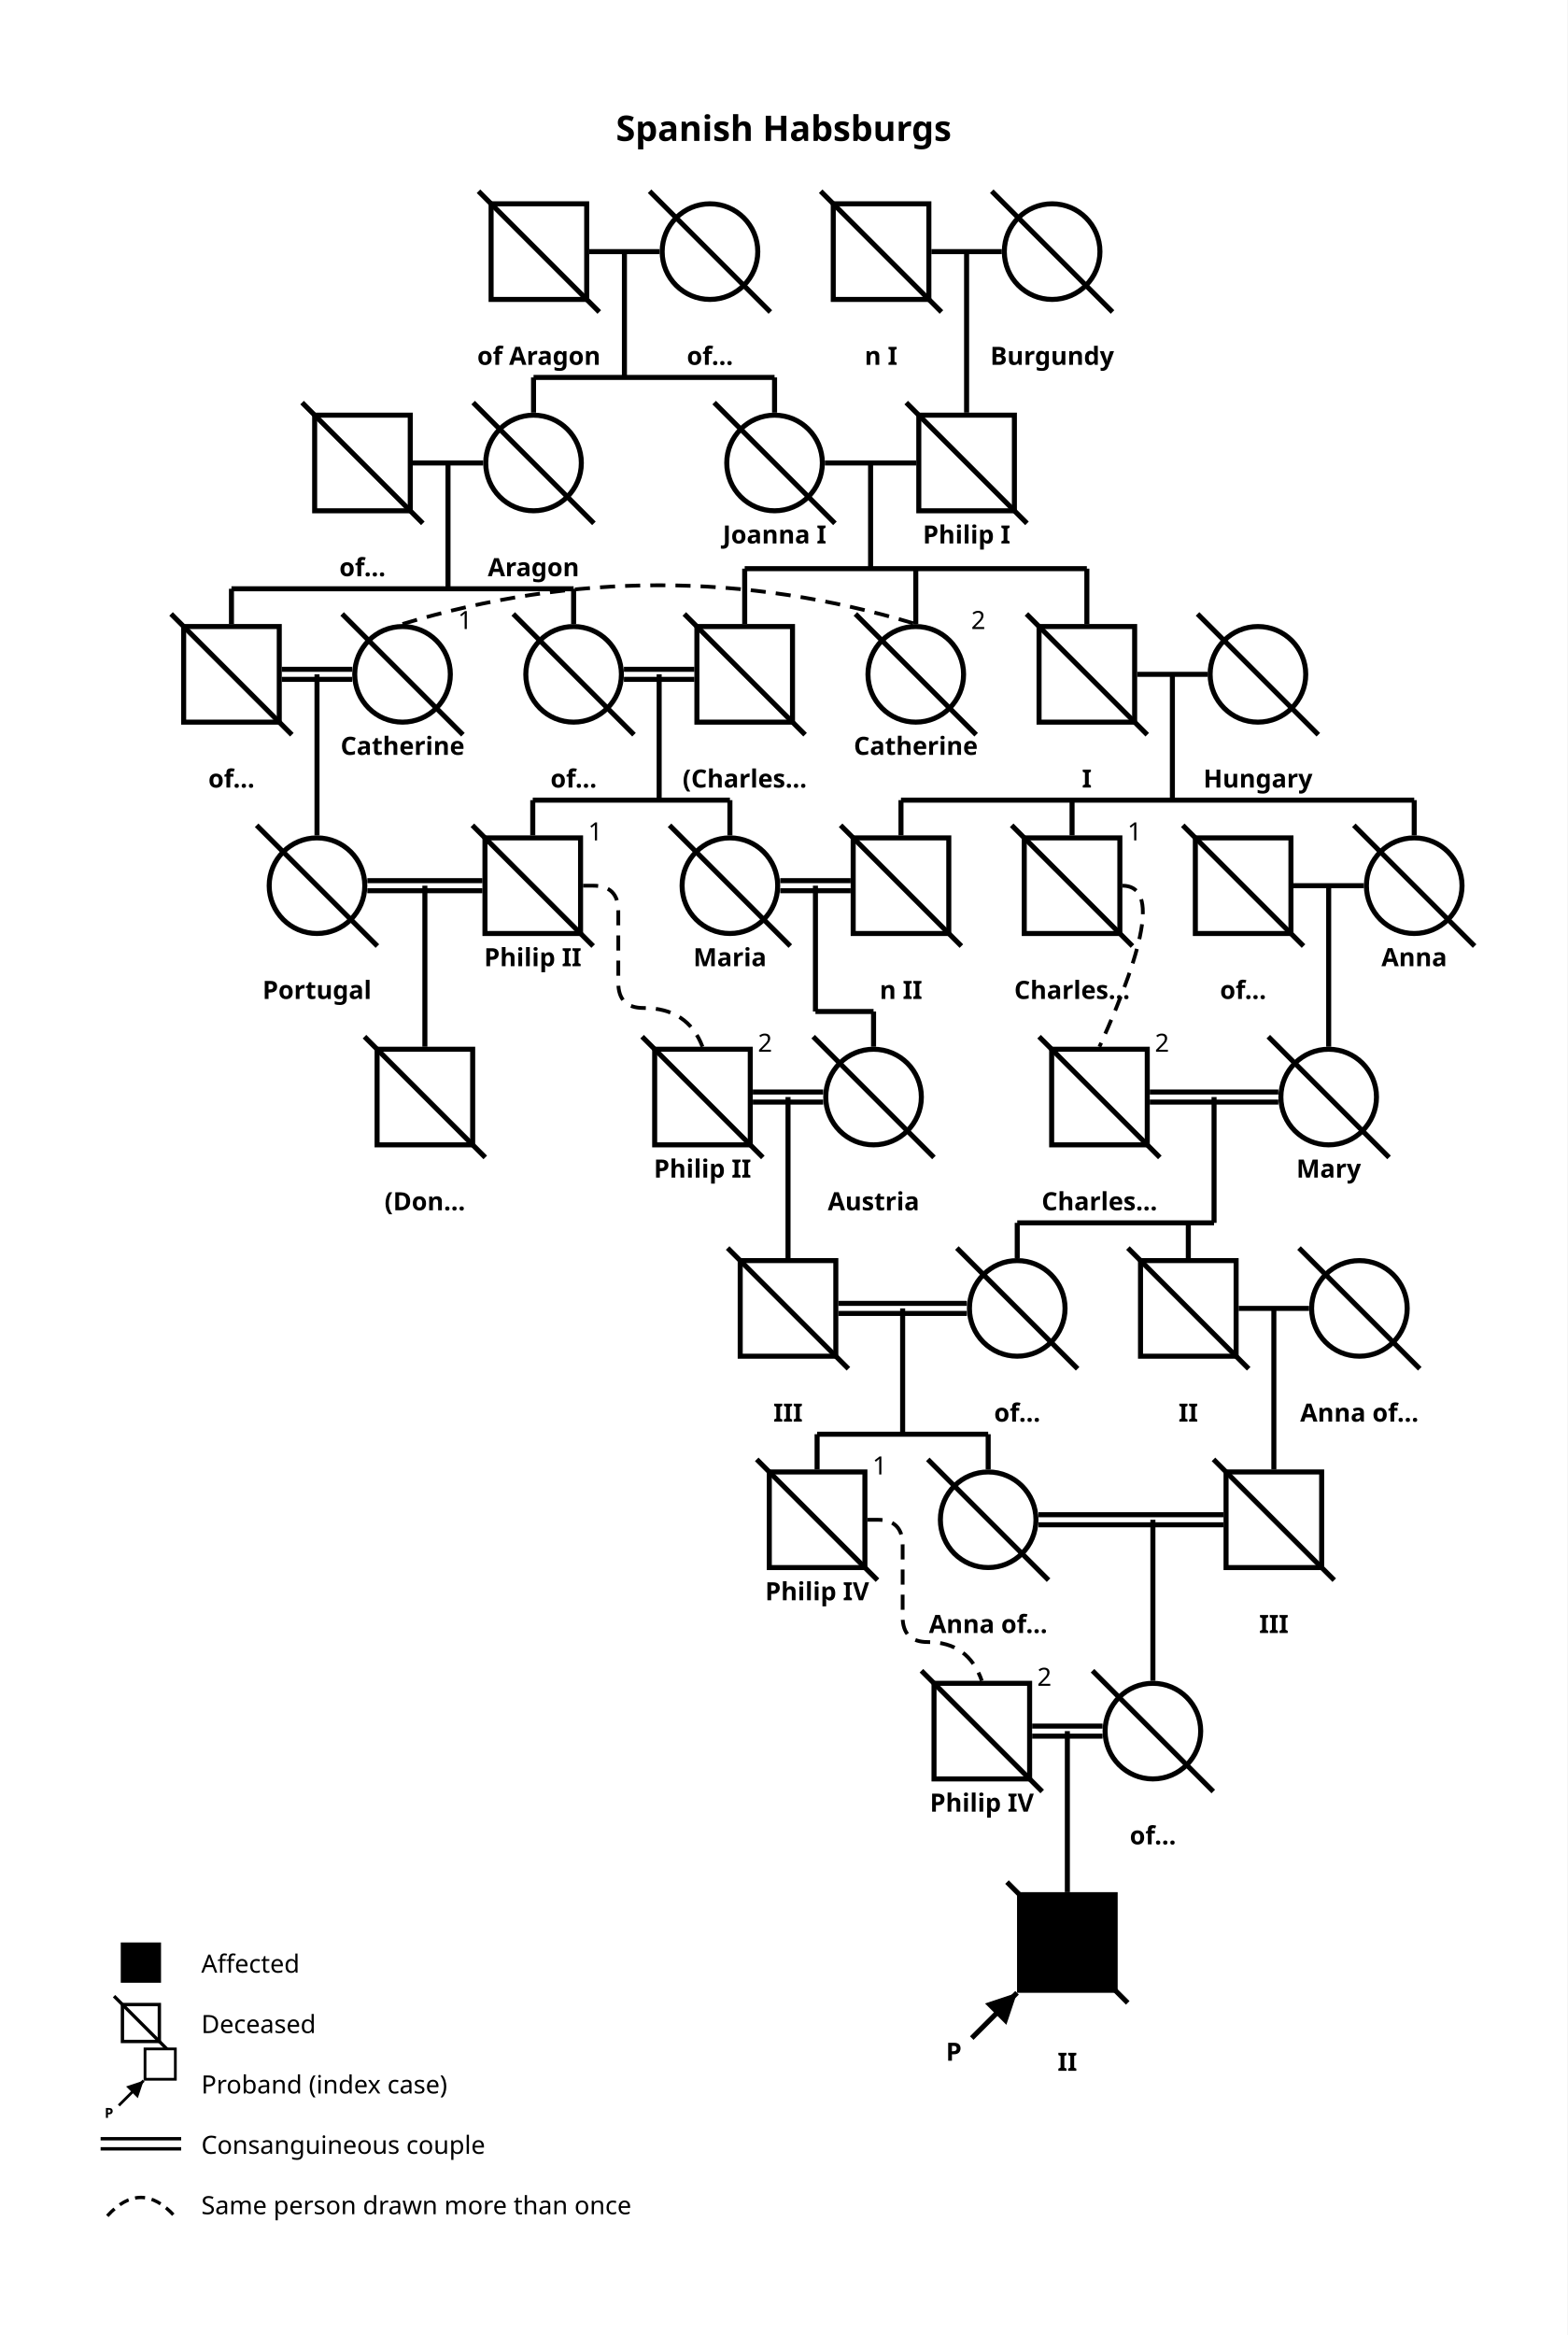
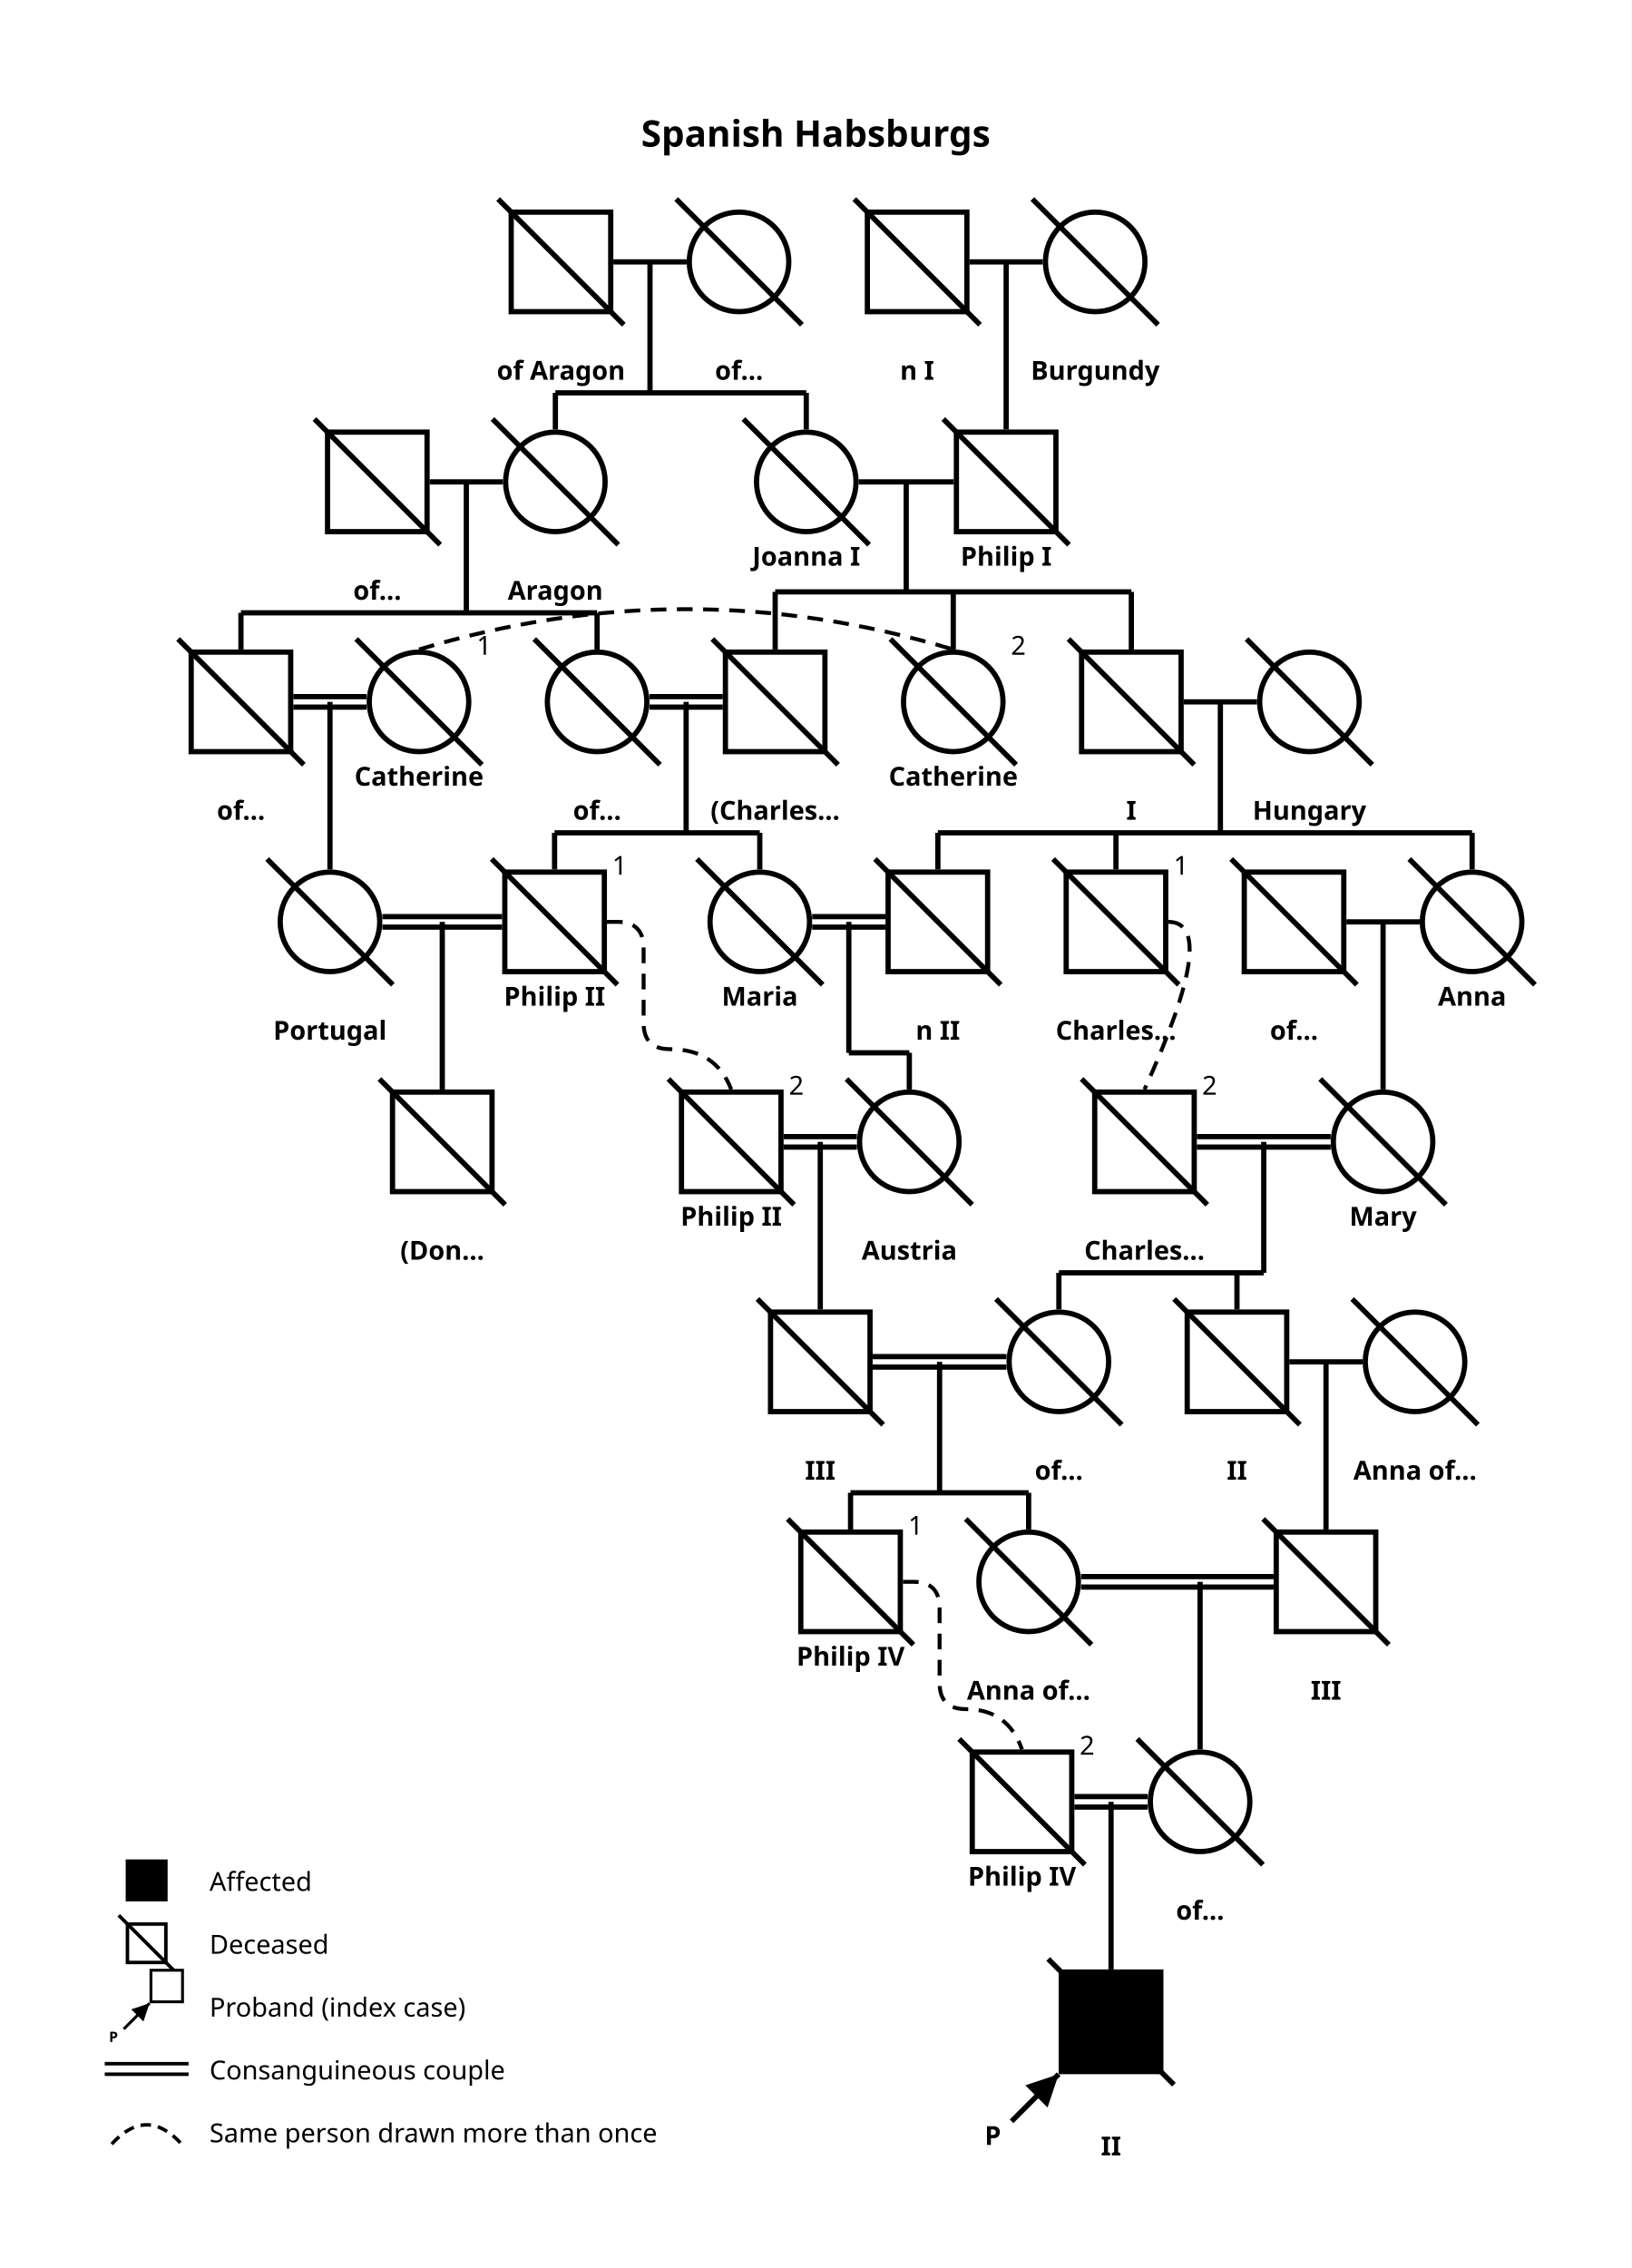
- <svg xmlns="http://www.w3.org/2000/svg" height="928" viewBox="0 0 623 928" width="623">
+ <svg xmlns="http://www.w3.org/2000/svg" height="866" viewBox="0 0 623 866" width="623">
  <defs>
    <marker id="proband-arrowhead" markerHeight="6" markerWidth="6" orient="auto" refX="6" refY="3">
      <path d="M 0 0 L 6 3 L 0 6 Z" fill="black" />
    </marker>
  </defs>
-   <rect fill="white" height="928" width="623" />
+   <rect fill="white" height="866" width="623" />
  <g class="chart-title">
    <text fill="black" font-family="sans-serif" font-size="14" font-weight="bold" style="user-select:none" text-anchor="middle" x="311.5" y="56">Spanish Habsburgs</text>
  </g>
  <g transform="translate(92 100)">
    <g class="couple-lines">
      <path d="M 142.2 0 L 170.2 0" fill="none" stroke="black" stroke-width="2" />
      <path d="M 278.2 0 L 306.2 0" fill="none" stroke="black" stroke-width="2" />
      <path d="M 72.07 84 L 100.07 84" fill="none" stroke="black" stroke-width="2" />
      <path d="M 235.87 84 L 272.2 84" fill="none" stroke="black" stroke-width="2" />
      <path d="M 20 166 L 48 166" fill="none" stroke="black" stroke-width="2" />
      <path d="M 20 170 L 48 170" fill="none" stroke="black" stroke-width="2" />
      <path d="M 156 166 L 184 166" fill="none" stroke="black" stroke-width="2" />
      <path d="M 156 170 L 184 170" fill="none" stroke="black" stroke-width="2" />
      <path d="M 360 168 L 388 168" fill="none" stroke="black" stroke-width="2" />
      <path d="M 54 250 L 99.76 250" fill="none" stroke="black" stroke-width="2" />
      <path d="M 54 254 L 99.76 254" fill="none" stroke="black" stroke-width="2" />
      <path d="M 218.12 250 L 246.12 250" fill="none" stroke="black" stroke-width="2" />
      <path d="M 218.12 254 L 246.12 254" fill="none" stroke="black" stroke-width="2" />
      <path d="M 422.12 252 L 450.12 252" fill="none" stroke="black" stroke-width="2" />
      <path d="M 207.22 334 L 235.22 334" fill="none" stroke="black" stroke-width="2" />
      <path d="M 207.22 338 L 235.22 338" fill="none" stroke="black" stroke-width="2" />
      <path d="M 365.01 334 L 416.12 334" fill="none" stroke="black" stroke-width="2" />
      <path d="M 365.01 338 L 416.12 338" fill="none" stroke="black" stroke-width="2" />
      <path d="M 241.22 418 L 292.33 418" fill="none" stroke="black" stroke-width="2" />
      <path d="M 241.22 422 L 292.33 422" fill="none" stroke="black" stroke-width="2" />
      <path d="M 400.33 420 L 428.33 420" fill="none" stroke="black" stroke-width="2" />
      <path d="M 320.78 502 L 394.33 502" fill="none" stroke="black" stroke-width="2" />
      <path d="M 320.78 506 L 394.33 506" fill="none" stroke="black" stroke-width="2" />
      <path d="M 318.25 586 L 346.25 586" fill="none" stroke="black" stroke-width="2" />
      <path d="M 318.25 590 L 346.25 590" fill="none" stroke="black" stroke-width="2" />
    </g>
    <g class="sibship-lines">
      <path d="M 156.2 0 L 156.2 50 M 120.07 50 L 215.87 50 M 120.07 50 L 120.07 64 M 215.87 50 L 215.87 64" fill="none" stroke="black" stroke-width="2" />
      <path d="M 292.2 0 L 292.2 42 M 292.2 42 L 292.2 42 M 292.2 42 L 292.2 64" fill="none" stroke="black" stroke-width="2" />
      <path d="M 86.07 84 L 86.07 134 M 0 134 L 136 134 M 0 134 L 0 148 M 136 134 L 136 148" fill="none" stroke="black" stroke-width="2" />
      <path d="M 254.04 84 L 254.04 126 M 204 126 L 340 126 M 204 126 L 204 148 M 272 126 L 272 148 M 340 126 L 340 148" fill="none" stroke="black" stroke-width="2" />
      <path d="M 34 168 L 34 210 M 34 210 L 34 210 M 34 210 L 34 232" fill="none" stroke="black" stroke-width="2" />
      <path d="M 170 168 L 170 218 M 119.76 218 L 198.12 218 M 119.76 218 L 119.76 232 M 198.12 218 L 198.12 232" fill="none" stroke="black" stroke-width="2" />
      <path d="M 374 168 L 374 218 M 266.12 218 L 470.12 218 M 266.12 218 L 266.12 232 M 334.12 218 L 334.12 232 M 470.12 218 L 470.12 232" fill="none" stroke="black" stroke-width="2" />
      <path d="M 76.88 252 L 76.88 294 M 76.88 294 L 76.88 294 M 76.88 294 L 76.88 316" fill="none" stroke="black" stroke-width="2" />
      <path d="M 232.12 252 L 232.12 302 M 232.12 302 L 255.22 302 M 255.22 302 L 255.22 316" fill="none" stroke="black" stroke-width="2" />
      <path d="M 436.12 252 L 436.12 294 M 436.12 294 L 436.12 294 M 436.12 294 L 436.12 316" fill="none" stroke="black" stroke-width="2" />
      <path d="M 221.22 336 L 221.22 378 M 221.22 378 L 221.22 378 M 221.22 378 L 221.22 400" fill="none" stroke="black" stroke-width="2" />
      <path d="M 390.56 336 L 390.56 386 M 312.33 386 L 390.56 386 M 312.33 386 L 312.33 400 M 380.33 386 L 380.33 400" fill="none" stroke="black" stroke-width="2" />
      <path d="M 266.78 420 L 266.78 470 M 232.78 470 L 300.78 470 M 232.78 470 L 232.78 484 M 300.78 470 L 300.78 484" fill="none" stroke="black" stroke-width="2" />
      <path d="M 414.33 420 L 414.33 462 M 414.33 462 L 414.33 462 M 414.33 462 L 414.33 484" fill="none" stroke="black" stroke-width="2" />
      <path d="M 366.25 504 L 366.25 546 M 366.25 546 L 366.25 546 M 366.25 546 L 366.25 568" fill="none" stroke="black" stroke-width="2" />
      <path d="M 332.25 588 L 332.25 630 M 332.25 630 L 332.25 630 M 332.25 630 L 332.25 652" fill="none" stroke="black" stroke-width="2" />
    </g>
    <g class="duplicate-arcs">
      <path d="M 68 148 Q 170 117.2 272 148" fill="none" stroke="black" stroke-dasharray="6 4" stroke-width="1.5" />
      <path d="M 139.76 252 L 143.76 252 Q 153.76 252 153.76 262 L 153.76 290.6 Q 153.76 300.6 163.76 300.6 L 163.76 300.6 Q 181.36 300.6 187.22 316" fill="none" stroke="black" stroke-dasharray="6 4" stroke-width="1.5" />
      <path d="M 354.12 252 Q 374.12 252 345.01 316" fill="none" stroke="black" stroke-dasharray="6 4" stroke-width="1.5" />
      <path d="M 252.78 504 L 256.78 504 Q 266.78 504 266.78 514 L 266.78 542.6 Q 266.78 552.6 276.78 552.6 L 276.78 552.6 Q 292.88 552.6 298.25 568" fill="none" stroke="black" stroke-dasharray="6 4" stroke-width="1.5" />
    </g>
    <g class="symbols">
      <g transform="translate(122.2 0)">
        <g transform="translate(-20 -20)">
          <g>
            <g>
              <rect fill="white" height="38" stroke="black" stroke-width="2" width="38" x="1" y="1" />
            </g>
          </g>
          <line stroke="black" stroke-width="2" x1="-4" x2="44" y1="-4" y2="44" />
        </g>
      </g>
      <g transform="translate(190.2 0)">
        <g transform="translate(-20 -20)">
          <g>
            <g>
              <circle cx="20" cy="20" fill="white" r="19" stroke="black" stroke-width="2" />
            </g>
          </g>
          <line stroke="black" stroke-width="2" x1="-4" x2="44" y1="-4" y2="44" />
        </g>
      </g>
      <g transform="translate(258.2 0)">
        <g transform="translate(-20 -20)">
          <g>
            <g>
              <rect fill="white" height="38" stroke="black" stroke-width="2" width="38" x="1" y="1" />
            </g>
          </g>
          <line stroke="black" stroke-width="2" x1="-4" x2="44" y1="-4" y2="44" />
        </g>
      </g>
      <g transform="translate(326.2 0)">
        <g transform="translate(-20 -20)">
          <g>
            <g>
              <circle cx="20" cy="20" fill="white" r="19" stroke="black" stroke-width="2" />
            </g>
          </g>
          <line stroke="black" stroke-width="2" x1="-4" x2="44" y1="-4" y2="44" />
        </g>
      </g>
      <g transform="translate(52.07 84)">
        <g transform="translate(-20 -20)">
          <g>
            <g>
              <rect fill="white" height="38" stroke="black" stroke-width="2" width="38" x="1" y="1" />
            </g>
          </g>
          <line stroke="black" stroke-width="2" x1="-4" x2="44" y1="-4" y2="44" />
        </g>
      </g>
      <g transform="translate(120.07 84)">
        <g transform="translate(-20 -20)">
          <g>
            <g>
              <circle cx="20" cy="20" fill="white" r="19" stroke="black" stroke-width="2" />
            </g>
          </g>
          <line stroke="black" stroke-width="2" x1="-4" x2="44" y1="-4" y2="44" />
        </g>
      </g>
      <g transform="translate(215.87 84)">
        <g transform="translate(-20 -20)">
          <g>
            <g>
              <circle cx="20" cy="20" fill="white" r="19" stroke="black" stroke-width="2" />
            </g>
          </g>
          <line stroke="black" stroke-width="2" x1="-4" x2="44" y1="-4" y2="44" />
        </g>
      </g>
      <g transform="translate(292.2 84)">
        <g transform="translate(-20 -20)">
          <g>
            <g>
              <rect fill="white" height="38" stroke="black" stroke-width="2" width="38" x="1" y="1" />
            </g>
          </g>
          <line stroke="black" stroke-width="2" x1="-4" x2="44" y1="-4" y2="44" />
        </g>
      </g>
      <g transform="translate(0 168)">
        <g transform="translate(-20 -20)">
          <g>
            <g>
              <rect fill="white" height="38" stroke="black" stroke-width="2" width="38" x="1" y="1" />
            </g>
          </g>
          <line stroke="black" stroke-width="2" x1="-4" x2="44" y1="-4" y2="44" />
        </g>
      </g>
      <g transform="translate(68 168)">
        <g transform="translate(-20 -20)">
          <g>
            <g>
              <circle cx="20" cy="20" fill="white" r="19" stroke="black" stroke-width="2" />
            </g>
          </g>
          <line stroke="black" stroke-width="2" x1="-4" x2="44" y1="-4" y2="44" />
          <text data-copy-number="1" fill="black" font-family="sans-serif" font-size="10" style="pointer-events:none;user-select:none" x="42" y="2">1</text>
        </g>
      </g>
      <g transform="translate(136 168)">
        <g transform="translate(-20 -20)">
          <g>
            <g>
              <circle cx="20" cy="20" fill="white" r="19" stroke="black" stroke-width="2" />
            </g>
          </g>
          <line stroke="black" stroke-width="2" x1="-4" x2="44" y1="-4" y2="44" />
        </g>
      </g>
      <g transform="translate(204 168)">
        <g transform="translate(-20 -20)">
          <g>
            <g>
              <rect fill="white" height="38" stroke="black" stroke-width="2" width="38" x="1" y="1" />
            </g>
          </g>
          <line stroke="black" stroke-width="2" x1="-4" x2="44" y1="-4" y2="44" />
        </g>
      </g>
      <g transform="translate(272 168)">
        <g transform="translate(-20 -20)">
          <g>
            <g>
              <circle cx="20" cy="20" fill="white" r="19" stroke="black" stroke-width="2" />
            </g>
          </g>
          <line stroke="black" stroke-width="2" x1="-4" x2="44" y1="-4" y2="44" />
          <text data-copy-number="2" fill="black" font-family="sans-serif" font-size="10" style="pointer-events:none;user-select:none" x="42" y="2">2</text>
        </g>
      </g>
      <g transform="translate(340 168)">
        <g transform="translate(-20 -20)">
          <g>
            <g>
              <rect fill="white" height="38" stroke="black" stroke-width="2" width="38" x="1" y="1" />
            </g>
          </g>
          <line stroke="black" stroke-width="2" x1="-4" x2="44" y1="-4" y2="44" />
        </g>
      </g>
      <g transform="translate(408 168)">
        <g transform="translate(-20 -20)">
          <g>
            <g>
              <circle cx="20" cy="20" fill="white" r="19" stroke="black" stroke-width="2" />
            </g>
          </g>
          <line stroke="black" stroke-width="2" x1="-4" x2="44" y1="-4" y2="44" />
        </g>
      </g>
      <g transform="translate(34 252)">
        <g transform="translate(-20 -20)">
          <g>
            <g>
              <circle cx="20" cy="20" fill="white" r="19" stroke="black" stroke-width="2" />
            </g>
          </g>
          <line stroke="black" stroke-width="2" x1="-4" x2="44" y1="-4" y2="44" />
        </g>
      </g>
      <g transform="translate(119.76 252)">
        <g transform="translate(-20 -20)">
          <g>
            <g>
              <rect fill="white" height="38" stroke="black" stroke-width="2" width="38" x="1" y="1" />
            </g>
          </g>
          <line stroke="black" stroke-width="2" x1="-4" x2="44" y1="-4" y2="44" />
          <text data-copy-number="1" fill="black" font-family="sans-serif" font-size="10" style="pointer-events:none;user-select:none" x="42" y="2">1</text>
        </g>
      </g>
      <g transform="translate(198.12 252)">
        <g transform="translate(-20 -20)">
          <g>
            <g>
              <circle cx="20" cy="20" fill="white" r="19" stroke="black" stroke-width="2" />
            </g>
          </g>
          <line stroke="black" stroke-width="2" x1="-4" x2="44" y1="-4" y2="44" />
        </g>
      </g>
      <g transform="translate(266.12 252)">
        <g transform="translate(-20 -20)">
          <g>
            <g>
              <rect fill="white" height="38" stroke="black" stroke-width="2" width="38" x="1" y="1" />
            </g>
          </g>
          <line stroke="black" stroke-width="2" x1="-4" x2="44" y1="-4" y2="44" />
        </g>
      </g>
      <g transform="translate(334.12 252)">
        <g transform="translate(-20 -20)">
          <g>
            <g>
              <rect fill="white" height="38" stroke="black" stroke-width="2" width="38" x="1" y="1" />
            </g>
          </g>
          <line stroke="black" stroke-width="2" x1="-4" x2="44" y1="-4" y2="44" />
          <text data-copy-number="1" fill="black" font-family="sans-serif" font-size="10" style="pointer-events:none;user-select:none" x="42" y="2">1</text>
        </g>
      </g>
      <g transform="translate(402.12 252)">
        <g transform="translate(-20 -20)">
          <g>
            <g>
              <rect fill="white" height="38" stroke="black" stroke-width="2" width="38" x="1" y="1" />
            </g>
          </g>
          <line stroke="black" stroke-width="2" x1="-4" x2="44" y1="-4" y2="44" />
        </g>
      </g>
      <g transform="translate(470.12 252)">
        <g transform="translate(-20 -20)">
          <g>
            <g>
              <circle cx="20" cy="20" fill="white" r="19" stroke="black" stroke-width="2" />
            </g>
          </g>
          <line stroke="black" stroke-width="2" x1="-4" x2="44" y1="-4" y2="44" />
        </g>
      </g>
      <g transform="translate(76.88 336)">
        <g transform="translate(-20 -20)">
          <g>
            <g>
              <rect fill="white" height="38" stroke="black" stroke-width="2" width="38" x="1" y="1" />
            </g>
          </g>
          <line stroke="black" stroke-width="2" x1="-4" x2="44" y1="-4" y2="44" />
        </g>
      </g>
      <g transform="translate(187.22 336)">
        <g transform="translate(-20 -20)">
          <g>
            <g>
              <rect fill="white" height="38" stroke="black" stroke-width="2" width="38" x="1" y="1" />
            </g>
          </g>
          <line stroke="black" stroke-width="2" x1="-4" x2="44" y1="-4" y2="44" />
          <text data-copy-number="2" fill="black" font-family="sans-serif" font-size="10" style="pointer-events:none;user-select:none" x="42" y="2">2</text>
        </g>
      </g>
      <g transform="translate(255.22 336)">
        <g transform="translate(-20 -20)">
          <g>
            <g>
              <circle cx="20" cy="20" fill="white" r="19" stroke="black" stroke-width="2" />
            </g>
          </g>
          <line stroke="black" stroke-width="2" x1="-4" x2="44" y1="-4" y2="44" />
        </g>
      </g>
      <g transform="translate(345.01 336)">
        <g transform="translate(-20 -20)">
          <g>
            <g>
              <rect fill="white" height="38" stroke="black" stroke-width="2" width="38" x="1" y="1" />
            </g>
          </g>
          <line stroke="black" stroke-width="2" x1="-4" x2="44" y1="-4" y2="44" />
          <text data-copy-number="2" fill="black" font-family="sans-serif" font-size="10" style="pointer-events:none;user-select:none" x="42" y="2">2</text>
        </g>
      </g>
      <g transform="translate(436.12 336)">
        <g transform="translate(-20 -20)">
          <g>
            <g>
              <circle cx="20" cy="20" fill="white" r="19" stroke="black" stroke-width="2" />
            </g>
          </g>
          <line stroke="black" stroke-width="2" x1="-4" x2="44" y1="-4" y2="44" />
        </g>
      </g>
      <g transform="translate(221.22 420)">
        <g transform="translate(-20 -20)">
          <g>
            <g>
              <rect fill="white" height="38" stroke="black" stroke-width="2" width="38" x="1" y="1" />
            </g>
          </g>
          <line stroke="black" stroke-width="2" x1="-4" x2="44" y1="-4" y2="44" />
        </g>
      </g>
      <g transform="translate(312.33 420)">
        <g transform="translate(-20 -20)">
          <g>
            <g>
              <circle cx="20" cy="20" fill="white" r="19" stroke="black" stroke-width="2" />
            </g>
          </g>
          <line stroke="black" stroke-width="2" x1="-4" x2="44" y1="-4" y2="44" />
        </g>
      </g>
      <g transform="translate(380.33 420)">
        <g transform="translate(-20 -20)">
          <g>
            <g>
              <rect fill="white" height="38" stroke="black" stroke-width="2" width="38" x="1" y="1" />
            </g>
          </g>
          <line stroke="black" stroke-width="2" x1="-4" x2="44" y1="-4" y2="44" />
        </g>
      </g>
      <g transform="translate(448.33 420)">
        <g transform="translate(-20 -20)">
          <g>
            <g>
              <circle cx="20" cy="20" fill="white" r="19" stroke="black" stroke-width="2" />
            </g>
          </g>
          <line stroke="black" stroke-width="2" x1="-4" x2="44" y1="-4" y2="44" />
        </g>
      </g>
      <g transform="translate(232.78 504)">
        <g transform="translate(-20 -20)">
          <g>
            <g>
              <rect fill="white" height="38" stroke="black" stroke-width="2" width="38" x="1" y="1" />
            </g>
          </g>
          <line stroke="black" stroke-width="2" x1="-4" x2="44" y1="-4" y2="44" />
          <text data-copy-number="1" fill="black" font-family="sans-serif" font-size="10" style="pointer-events:none;user-select:none" x="42" y="2">1</text>
        </g>
      </g>
      <g transform="translate(300.78 504)">
        <g transform="translate(-20 -20)">
          <g>
            <g>
              <circle cx="20" cy="20" fill="white" r="19" stroke="black" stroke-width="2" />
            </g>
          </g>
          <line stroke="black" stroke-width="2" x1="-4" x2="44" y1="-4" y2="44" />
        </g>
      </g>
      <g transform="translate(414.33 504)">
        <g transform="translate(-20 -20)">
          <g>
            <g>
              <rect fill="white" height="38" stroke="black" stroke-width="2" width="38" x="1" y="1" />
            </g>
          </g>
          <line stroke="black" stroke-width="2" x1="-4" x2="44" y1="-4" y2="44" />
        </g>
      </g>
      <g transform="translate(298.25 588)">
        <g transform="translate(-20 -20)">
          <g>
            <g>
              <rect fill="white" height="38" stroke="black" stroke-width="2" width="38" x="1" y="1" />
            </g>
          </g>
          <line stroke="black" stroke-width="2" x1="-4" x2="44" y1="-4" y2="44" />
          <text data-copy-number="2" fill="black" font-family="sans-serif" font-size="10" style="pointer-events:none;user-select:none" x="42" y="2">2</text>
        </g>
      </g>
      <g transform="translate(366.25 588)">
        <g transform="translate(-20 -20)">
          <g>
            <g>
              <circle cx="20" cy="20" fill="white" r="19" stroke="black" stroke-width="2" />
            </g>
          </g>
          <line stroke="black" stroke-width="2" x1="-4" x2="44" y1="-4" y2="44" />
        </g>
      </g>
      <g transform="translate(332.25 672)">
        <g transform="translate(-20 -20)">
          <g>
            <g>
              <rect fill="black" height="38" stroke="black" stroke-width="2" width="38" x="1" y="1" />
            </g>
          </g>
          <line stroke="black" stroke-width="2" x1="-4" x2="44" y1="-4" y2="44" />
          <g data-arrow="proband">
            <line marker-end="url(#proband-arrowhead)" stroke="black" stroke-width="2" x1="-18" x2="0" y1="58" y2="40" />
            <rect fill="white" height="10" width="8.5" x="-30" y="58" />
            <text data-proband-letter="true" fill="black" font-family="sans-serif" font-size="10" font-weight="bold" style="user-select:none" text-anchor="end" x="-22" y="67">P</text>
          </g>
        </g>
      </g>
    </g>
    <g class="labels">
      <g transform="translate(102.2 -20)">
        <g style="user-select:none" transform="translate(20 20)">
          <g data-name-label="true" pointer-events="none">
            <text fill="black" font-family="sans-serif" font-size="10" font-weight="bold" text-anchor="middle" x="0" y="32" />
            <text fill="black" font-family="sans-serif" font-size="10" font-weight="bold" text-anchor="middle" x="0" y="45">of Aragon</text>
          </g>
        </g>
      </g>
      <g transform="translate(170.2 -20)">
        <g style="user-select:none" transform="translate(20 20)">
          <g data-name-label="true" pointer-events="none">
            <text fill="black" font-family="sans-serif" font-size="10" font-weight="bold" text-anchor="middle" x="0" y="32" />
            <text fill="black" font-family="sans-serif" font-size="10" font-weight="bold" text-anchor="middle" x="0" y="45">of…</text>
          </g>
        </g>
      </g>
      <g transform="translate(238.2 -20)">
        <g style="user-select:none" transform="translate(20 20)">
          <g data-name-label="true" pointer-events="none">
            <text fill="black" font-family="sans-serif" font-size="10" font-weight="bold" text-anchor="middle" x="0" y="32" />
            <text fill="black" font-family="sans-serif" font-size="10" font-weight="bold" text-anchor="middle" x="0" y="45">n I</text>
          </g>
        </g>
      </g>
      <g transform="translate(306.2 -20)">
        <g style="user-select:none" transform="translate(20 20)">
          <g data-name-label="true" pointer-events="none">
            <text fill="black" font-family="sans-serif" font-size="10" font-weight="bold" text-anchor="middle" x="0" y="32" />
            <text fill="black" font-family="sans-serif" font-size="10" font-weight="bold" text-anchor="middle" x="0" y="45">Burgundy</text>
          </g>
        </g>
      </g>
      <g transform="translate(32.07 64)">
        <g style="user-select:none" transform="translate(20 20)">
          <g data-name-label="true" pointer-events="none">
            <text fill="black" font-family="sans-serif" font-size="10" font-weight="bold" text-anchor="middle" x="0" y="32" />
            <text fill="black" font-family="sans-serif" font-size="10" font-weight="bold" text-anchor="middle" x="0" y="45">of…</text>
          </g>
        </g>
      </g>
      <g transform="translate(100.07 64)">
        <g style="user-select:none" transform="translate(20 20)">
          <g data-name-label="true" pointer-events="none">
            <text fill="black" font-family="sans-serif" font-size="10" font-weight="bold" text-anchor="middle" x="0" y="32" />
            <text fill="black" font-family="sans-serif" font-size="10" font-weight="bold" text-anchor="middle" x="0" y="45">Aragon</text>
          </g>
        </g>
      </g>
      <g transform="translate(195.87 64)">
        <g style="user-select:none" transform="translate(20 20)">
          <g data-name-label="true" pointer-events="none">
            <text fill="black" font-family="sans-serif" font-size="10" font-weight="bold" text-anchor="middle" x="0" y="32">Joanna I</text>
          </g>
        </g>
      </g>
      <g transform="translate(272.2 64)">
        <g style="user-select:none" transform="translate(20 20)">
          <g data-name-label="true" pointer-events="none">
            <text fill="black" font-family="sans-serif" font-size="10" font-weight="bold" text-anchor="middle" x="0" y="32">Philip I</text>
          </g>
        </g>
      </g>
      <g transform="translate(-20 148)">
        <g style="user-select:none" transform="translate(20 20)">
          <g data-name-label="true" pointer-events="none">
            <text fill="black" font-family="sans-serif" font-size="10" font-weight="bold" text-anchor="middle" x="0" y="32" />
            <text fill="black" font-family="sans-serif" font-size="10" font-weight="bold" text-anchor="middle" x="0" y="45">of…</text>
          </g>
        </g>
      </g>
      <g transform="translate(48 148)">
        <g style="user-select:none" transform="translate(20 20)">
          <g data-name-label="true" pointer-events="none">
            <text fill="black" font-family="sans-serif" font-size="10" font-weight="bold" text-anchor="middle" x="0" y="32">Catherine</text>
          </g>
        </g>
      </g>
      <g transform="translate(116 148)">
        <g style="user-select:none" transform="translate(20 20)">
          <g data-name-label="true" pointer-events="none">
            <text fill="black" font-family="sans-serif" font-size="10" font-weight="bold" text-anchor="middle" x="0" y="32" />
            <text fill="black" font-family="sans-serif" font-size="10" font-weight="bold" text-anchor="middle" x="0" y="45">of…</text>
          </g>
        </g>
      </g>
      <g transform="translate(184 148)">
        <g style="user-select:none" transform="translate(20 20)">
          <g data-name-label="true" pointer-events="none">
            <text fill="black" font-family="sans-serif" font-size="10" font-weight="bold" text-anchor="middle" x="0" y="32" />
            <text fill="black" font-family="sans-serif" font-size="10" font-weight="bold" text-anchor="middle" x="0" y="45">(Charles…</text>
          </g>
        </g>
      </g>
      <g transform="translate(252 148)">
        <g style="user-select:none" transform="translate(20 20)">
          <g data-name-label="true" pointer-events="none">
            <text fill="black" font-family="sans-serif" font-size="10" font-weight="bold" text-anchor="middle" x="0" y="32">Catherine</text>
          </g>
        </g>
      </g>
      <g transform="translate(320 148)">
        <g style="user-select:none" transform="translate(20 20)">
          <g data-name-label="true" pointer-events="none">
            <text fill="black" font-family="sans-serif" font-size="10" font-weight="bold" text-anchor="middle" x="0" y="32" />
            <text fill="black" font-family="sans-serif" font-size="10" font-weight="bold" text-anchor="middle" x="0" y="45">I</text>
          </g>
        </g>
      </g>
      <g transform="translate(388 148)">
        <g style="user-select:none" transform="translate(20 20)">
          <g data-name-label="true" pointer-events="none">
            <text fill="black" font-family="sans-serif" font-size="10" font-weight="bold" text-anchor="middle" x="0" y="32" />
            <text fill="black" font-family="sans-serif" font-size="10" font-weight="bold" text-anchor="middle" x="0" y="45">Hungary</text>
          </g>
        </g>
      </g>
      <g transform="translate(14 232)">
        <g style="user-select:none" transform="translate(20 20)">
          <g data-name-label="true" pointer-events="none">
            <text fill="black" font-family="sans-serif" font-size="10" font-weight="bold" text-anchor="middle" x="0" y="32" />
            <text fill="black" font-family="sans-serif" font-size="10" font-weight="bold" text-anchor="middle" x="0" y="45">Portugal</text>
          </g>
        </g>
      </g>
      <g transform="translate(99.76 232)">
        <g style="user-select:none" transform="translate(20 20)">
          <g data-name-label="true" pointer-events="none">
            <text fill="black" font-family="sans-serif" font-size="10" font-weight="bold" text-anchor="middle" x="0" y="32">Philip II</text>
          </g>
        </g>
      </g>
      <g transform="translate(178.12 232)">
        <g style="user-select:none" transform="translate(20 20)">
          <g data-name-label="true" pointer-events="none">
            <text fill="black" font-family="sans-serif" font-size="10" font-weight="bold" text-anchor="middle" x="0" y="32">Maria</text>
          </g>
        </g>
      </g>
      <g transform="translate(246.12 232)">
        <g style="user-select:none" transform="translate(20 20)">
          <g data-name-label="true" pointer-events="none">
            <text fill="black" font-family="sans-serif" font-size="10" font-weight="bold" text-anchor="middle" x="0" y="32" />
            <text fill="black" font-family="sans-serif" font-size="10" font-weight="bold" text-anchor="middle" x="0" y="45">n II</text>
          </g>
        </g>
      </g>
      <g transform="translate(314.12 232)">
        <g style="user-select:none" transform="translate(20 20)">
          <g data-name-label="true" pointer-events="none">
            <text fill="black" font-family="sans-serif" font-size="10" font-weight="bold" text-anchor="middle" x="0" y="32" />
            <text fill="black" font-family="sans-serif" font-size="10" font-weight="bold" text-anchor="middle" x="0" y="45">Charles…</text>
          </g>
        </g>
      </g>
      <g transform="translate(382.12 232)">
        <g style="user-select:none" transform="translate(20 20)">
          <g data-name-label="true" pointer-events="none">
            <text fill="black" font-family="sans-serif" font-size="10" font-weight="bold" text-anchor="middle" x="0" y="32" />
            <text fill="black" font-family="sans-serif" font-size="10" font-weight="bold" text-anchor="middle" x="0" y="45">of…</text>
          </g>
        </g>
      </g>
      <g transform="translate(450.12 232)">
        <g style="user-select:none" transform="translate(20 20)">
          <g data-name-label="true" pointer-events="none">
            <text fill="black" font-family="sans-serif" font-size="10" font-weight="bold" text-anchor="middle" x="0" y="32">Anna</text>
          </g>
        </g>
      </g>
      <g transform="translate(56.88 316)">
        <g style="user-select:none" transform="translate(20 20)">
          <g data-name-label="true" pointer-events="none">
            <text fill="black" font-family="sans-serif" font-size="10" font-weight="bold" text-anchor="middle" x="0" y="32" />
            <text fill="black" font-family="sans-serif" font-size="10" font-weight="bold" text-anchor="middle" x="0" y="45">(Don…</text>
          </g>
        </g>
      </g>
      <g transform="translate(167.22 316)">
        <g style="user-select:none" transform="translate(20 20)">
          <g data-name-label="true" pointer-events="none">
            <text fill="black" font-family="sans-serif" font-size="10" font-weight="bold" text-anchor="middle" x="0" y="32">Philip II</text>
          </g>
        </g>
      </g>
      <g transform="translate(235.22 316)">
        <g style="user-select:none" transform="translate(20 20)">
          <g data-name-label="true" pointer-events="none">
            <text fill="black" font-family="sans-serif" font-size="10" font-weight="bold" text-anchor="middle" x="0" y="32" />
            <text fill="black" font-family="sans-serif" font-size="10" font-weight="bold" text-anchor="middle" x="0" y="45">Austria</text>
          </g>
        </g>
      </g>
      <g transform="translate(325.01 316)">
        <g style="user-select:none" transform="translate(20 20)">
          <g data-name-label="true" pointer-events="none">
            <text fill="black" font-family="sans-serif" font-size="10" font-weight="bold" text-anchor="middle" x="0" y="32" />
            <text fill="black" font-family="sans-serif" font-size="10" font-weight="bold" text-anchor="middle" x="0" y="45">Charles…</text>
          </g>
        </g>
      </g>
      <g transform="translate(416.12 316)">
        <g style="user-select:none" transform="translate(20 20)">
          <g data-name-label="true" pointer-events="none">
            <text fill="black" font-family="sans-serif" font-size="10" font-weight="bold" text-anchor="middle" x="0" y="32">Mary</text>
          </g>
        </g>
      </g>
      <g transform="translate(201.22 400)">
        <g style="user-select:none" transform="translate(20 20)">
          <g data-name-label="true" pointer-events="none">
            <text fill="black" font-family="sans-serif" font-size="10" font-weight="bold" text-anchor="middle" x="0" y="32" />
            <text fill="black" font-family="sans-serif" font-size="10" font-weight="bold" text-anchor="middle" x="0" y="45">III</text>
          </g>
        </g>
      </g>
      <g transform="translate(292.33 400)">
        <g style="user-select:none" transform="translate(20 20)">
          <g data-name-label="true" pointer-events="none">
            <text fill="black" font-family="sans-serif" font-size="10" font-weight="bold" text-anchor="middle" x="0" y="32" />
            <text fill="black" font-family="sans-serif" font-size="10" font-weight="bold" text-anchor="middle" x="0" y="45">of…</text>
          </g>
        </g>
      </g>
      <g transform="translate(360.33 400)">
        <g style="user-select:none" transform="translate(20 20)">
          <g data-name-label="true" pointer-events="none">
            <text fill="black" font-family="sans-serif" font-size="10" font-weight="bold" text-anchor="middle" x="0" y="32" />
            <text fill="black" font-family="sans-serif" font-size="10" font-weight="bold" text-anchor="middle" x="0" y="45">II</text>
          </g>
        </g>
      </g>
      <g transform="translate(428.33 400)">
        <g style="user-select:none" transform="translate(20 20)">
          <g data-name-label="true" pointer-events="none">
            <text fill="black" font-family="sans-serif" font-size="10" font-weight="bold" text-anchor="middle" x="0" y="32" />
            <text fill="black" font-family="sans-serif" font-size="10" font-weight="bold" text-anchor="middle" x="0" y="45">Anna of…</text>
          </g>
        </g>
      </g>
      <g transform="translate(212.78 484)">
        <g style="user-select:none" transform="translate(20 20)">
          <g data-name-label="true" pointer-events="none">
            <text fill="black" font-family="sans-serif" font-size="10" font-weight="bold" text-anchor="middle" x="0" y="32">Philip IV</text>
          </g>
        </g>
      </g>
      <g transform="translate(280.78 484)">
        <g style="user-select:none" transform="translate(20 20)">
          <g data-name-label="true" pointer-events="none">
            <text fill="black" font-family="sans-serif" font-size="10" font-weight="bold" text-anchor="middle" x="0" y="32" />
            <text fill="black" font-family="sans-serif" font-size="10" font-weight="bold" text-anchor="middle" x="0" y="45">Anna of…</text>
          </g>
        </g>
      </g>
      <g transform="translate(394.33 484)">
        <g style="user-select:none" transform="translate(20 20)">
          <g data-name-label="true" pointer-events="none">
            <text fill="black" font-family="sans-serif" font-size="10" font-weight="bold" text-anchor="middle" x="0" y="32" />
            <text fill="black" font-family="sans-serif" font-size="10" font-weight="bold" text-anchor="middle" x="0" y="45">III</text>
          </g>
        </g>
      </g>
      <g transform="translate(278.25 568)">
        <g style="user-select:none" transform="translate(20 20)">
          <g data-name-label="true" pointer-events="none">
            <text fill="black" font-family="sans-serif" font-size="10" font-weight="bold" text-anchor="middle" x="0" y="32">Philip IV</text>
          </g>
        </g>
      </g>
      <g transform="translate(346.25 568)">
        <g style="user-select:none" transform="translate(20 20)">
          <g data-name-label="true" pointer-events="none">
            <text fill="black" font-family="sans-serif" font-size="10" font-weight="bold" text-anchor="middle" x="0" y="32" />
            <text fill="black" font-family="sans-serif" font-size="10" font-weight="bold" text-anchor="middle" x="0" y="45">of…</text>
          </g>
        </g>
      </g>
      <g transform="translate(312.25 652)">
        <g style="user-select:none" transform="translate(20 20)">
          <g data-name-label="true" pointer-events="none">
            <text fill="black" font-family="sans-serif" font-size="10" font-weight="bold" text-anchor="middle" x="0" y="38" />
            <text fill="black" font-family="sans-serif" font-size="10" font-weight="bold" text-anchor="middle" x="0" y="51">II</text>
          </g>
        </g>
      </g>
    </g>
  </g>
-   <g class="pedigree-key" data-box="40 768 232 120" data-key-position="bottom-left" transform="translate(0 768)">
+   <g class="pedigree-key" data-box="40 706 232 120" data-key-position="bottom-left" transform="translate(0 706)">
    <g transform="translate(56 12) scale(0.667) translate(-14 -14)">
      <svg height="28" viewBox="-2 -2 28 28" width="28">
        <rect fill="black" height="22" stroke="black" stroke-width="2" width="22" x="1" y="1" />
      </svg>
    </g>
    <text fill="black" font-family="sans-serif" font-size="10" x="80" y="16">Affected</text>
    <g transform="translate(56 36) scale(0.667) translate(-18 -18)">
      <svg height="36" viewBox="-6 -6 36 36" width="36">
        <rect fill="white" height="22" stroke="black" stroke-width="2" width="22" x="1" y="1" />
        <line stroke="black" stroke-width="2" x1="-4" x2="28" y1="-4" y2="28" />
      </svg>
    </g>
    <text fill="black" font-family="sans-serif" font-size="10" x="80" y="40">Deceased</text>
    <g transform="translate(56 60) scale(0.667) translate(-23 -23)">
      <svg height="46" viewBox="-30 -2 56 56" width="46">
        <defs>
          <marker id="legend-arrowhead" markerHeight="6" markerWidth="6" orient="auto" refX="6" refY="3">
            <polygon fill="black" points="0 0, 6 3, 0 6" />
          </marker>
        </defs>
        <rect fill="white" height="22" stroke="black" stroke-width="2" width="22" x="1" y="1" />
        <g data-arrow="proband">
          <line marker-end="url(#legend-arrowhead)" stroke="black" stroke-width="2" x1="-18" x2="0" y1="42" y2="24" />
          <rect fill="white" height="10" width="8.5" x="-30" y="42" />
          <text data-proband-letter="true" fill="black" font-family="sans-serif" font-size="10" font-weight="bold" style="user-select:none" text-anchor="end" x="-22" y="51">P</text>
        </g>
      </svg>
    </g>
    <text fill="black" font-family="sans-serif" font-size="10" x="80" y="64">Proband (index case)</text>
    <g transform="translate(56 84) scale(0.667) translate(-24 -10)">
      <svg height="20" viewBox="0 0 48 20" width="48">
        <line stroke="black" stroke-width="2" x1="0" x2="48" y1="7" y2="7" />
        <line stroke="black" stroke-width="2" x1="0" x2="48" y1="13" y2="13" />
      </svg>
    </g>
    <text fill="black" font-family="sans-serif" font-size="10" x="80" y="88">Consanguineous couple</text>
    <g transform="translate(56 108) scale(0.667) translate(-24 -10)">
      <svg height="20" viewBox="0 0 48 20" width="48">
        <path d="M 4 17 Q 24 -5 44 17" fill="none" stroke="black" stroke-dasharray="6 4" stroke-width="2" />
      </svg>
    </g>
    <text fill="black" font-family="sans-serif" font-size="10" x="80" y="112">Same person drawn more than once</text>
  </g>
</svg>
